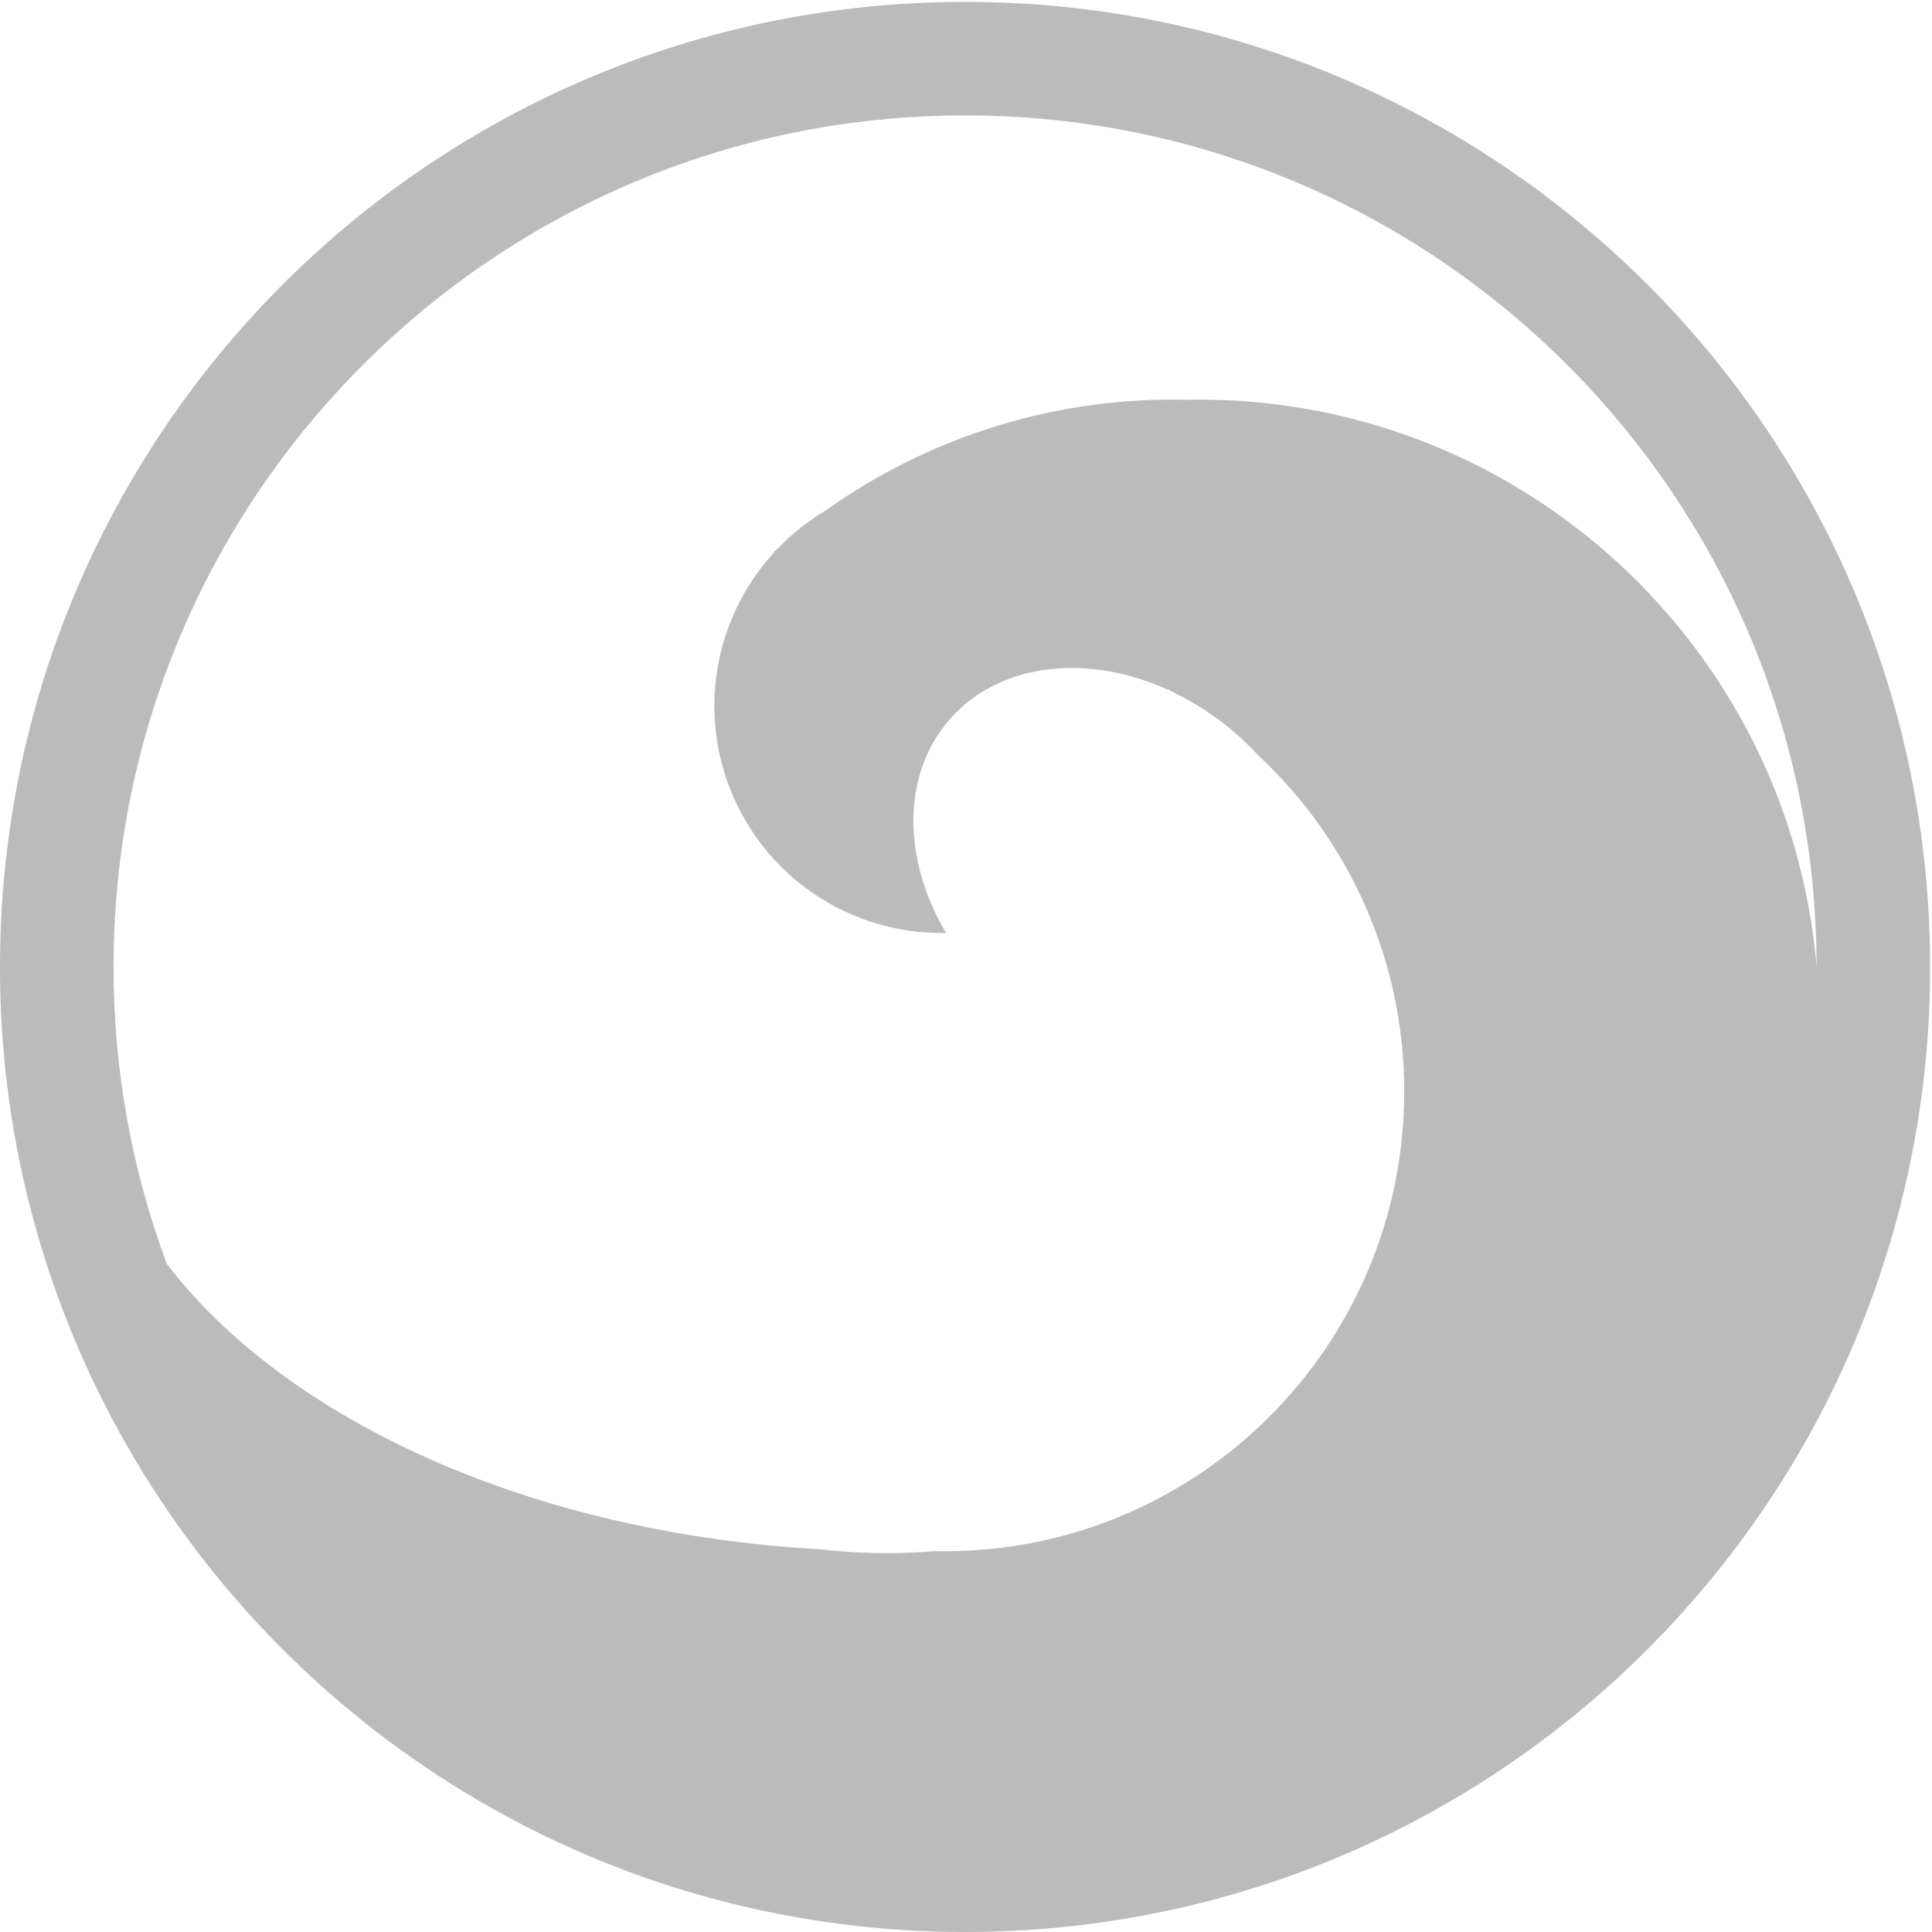
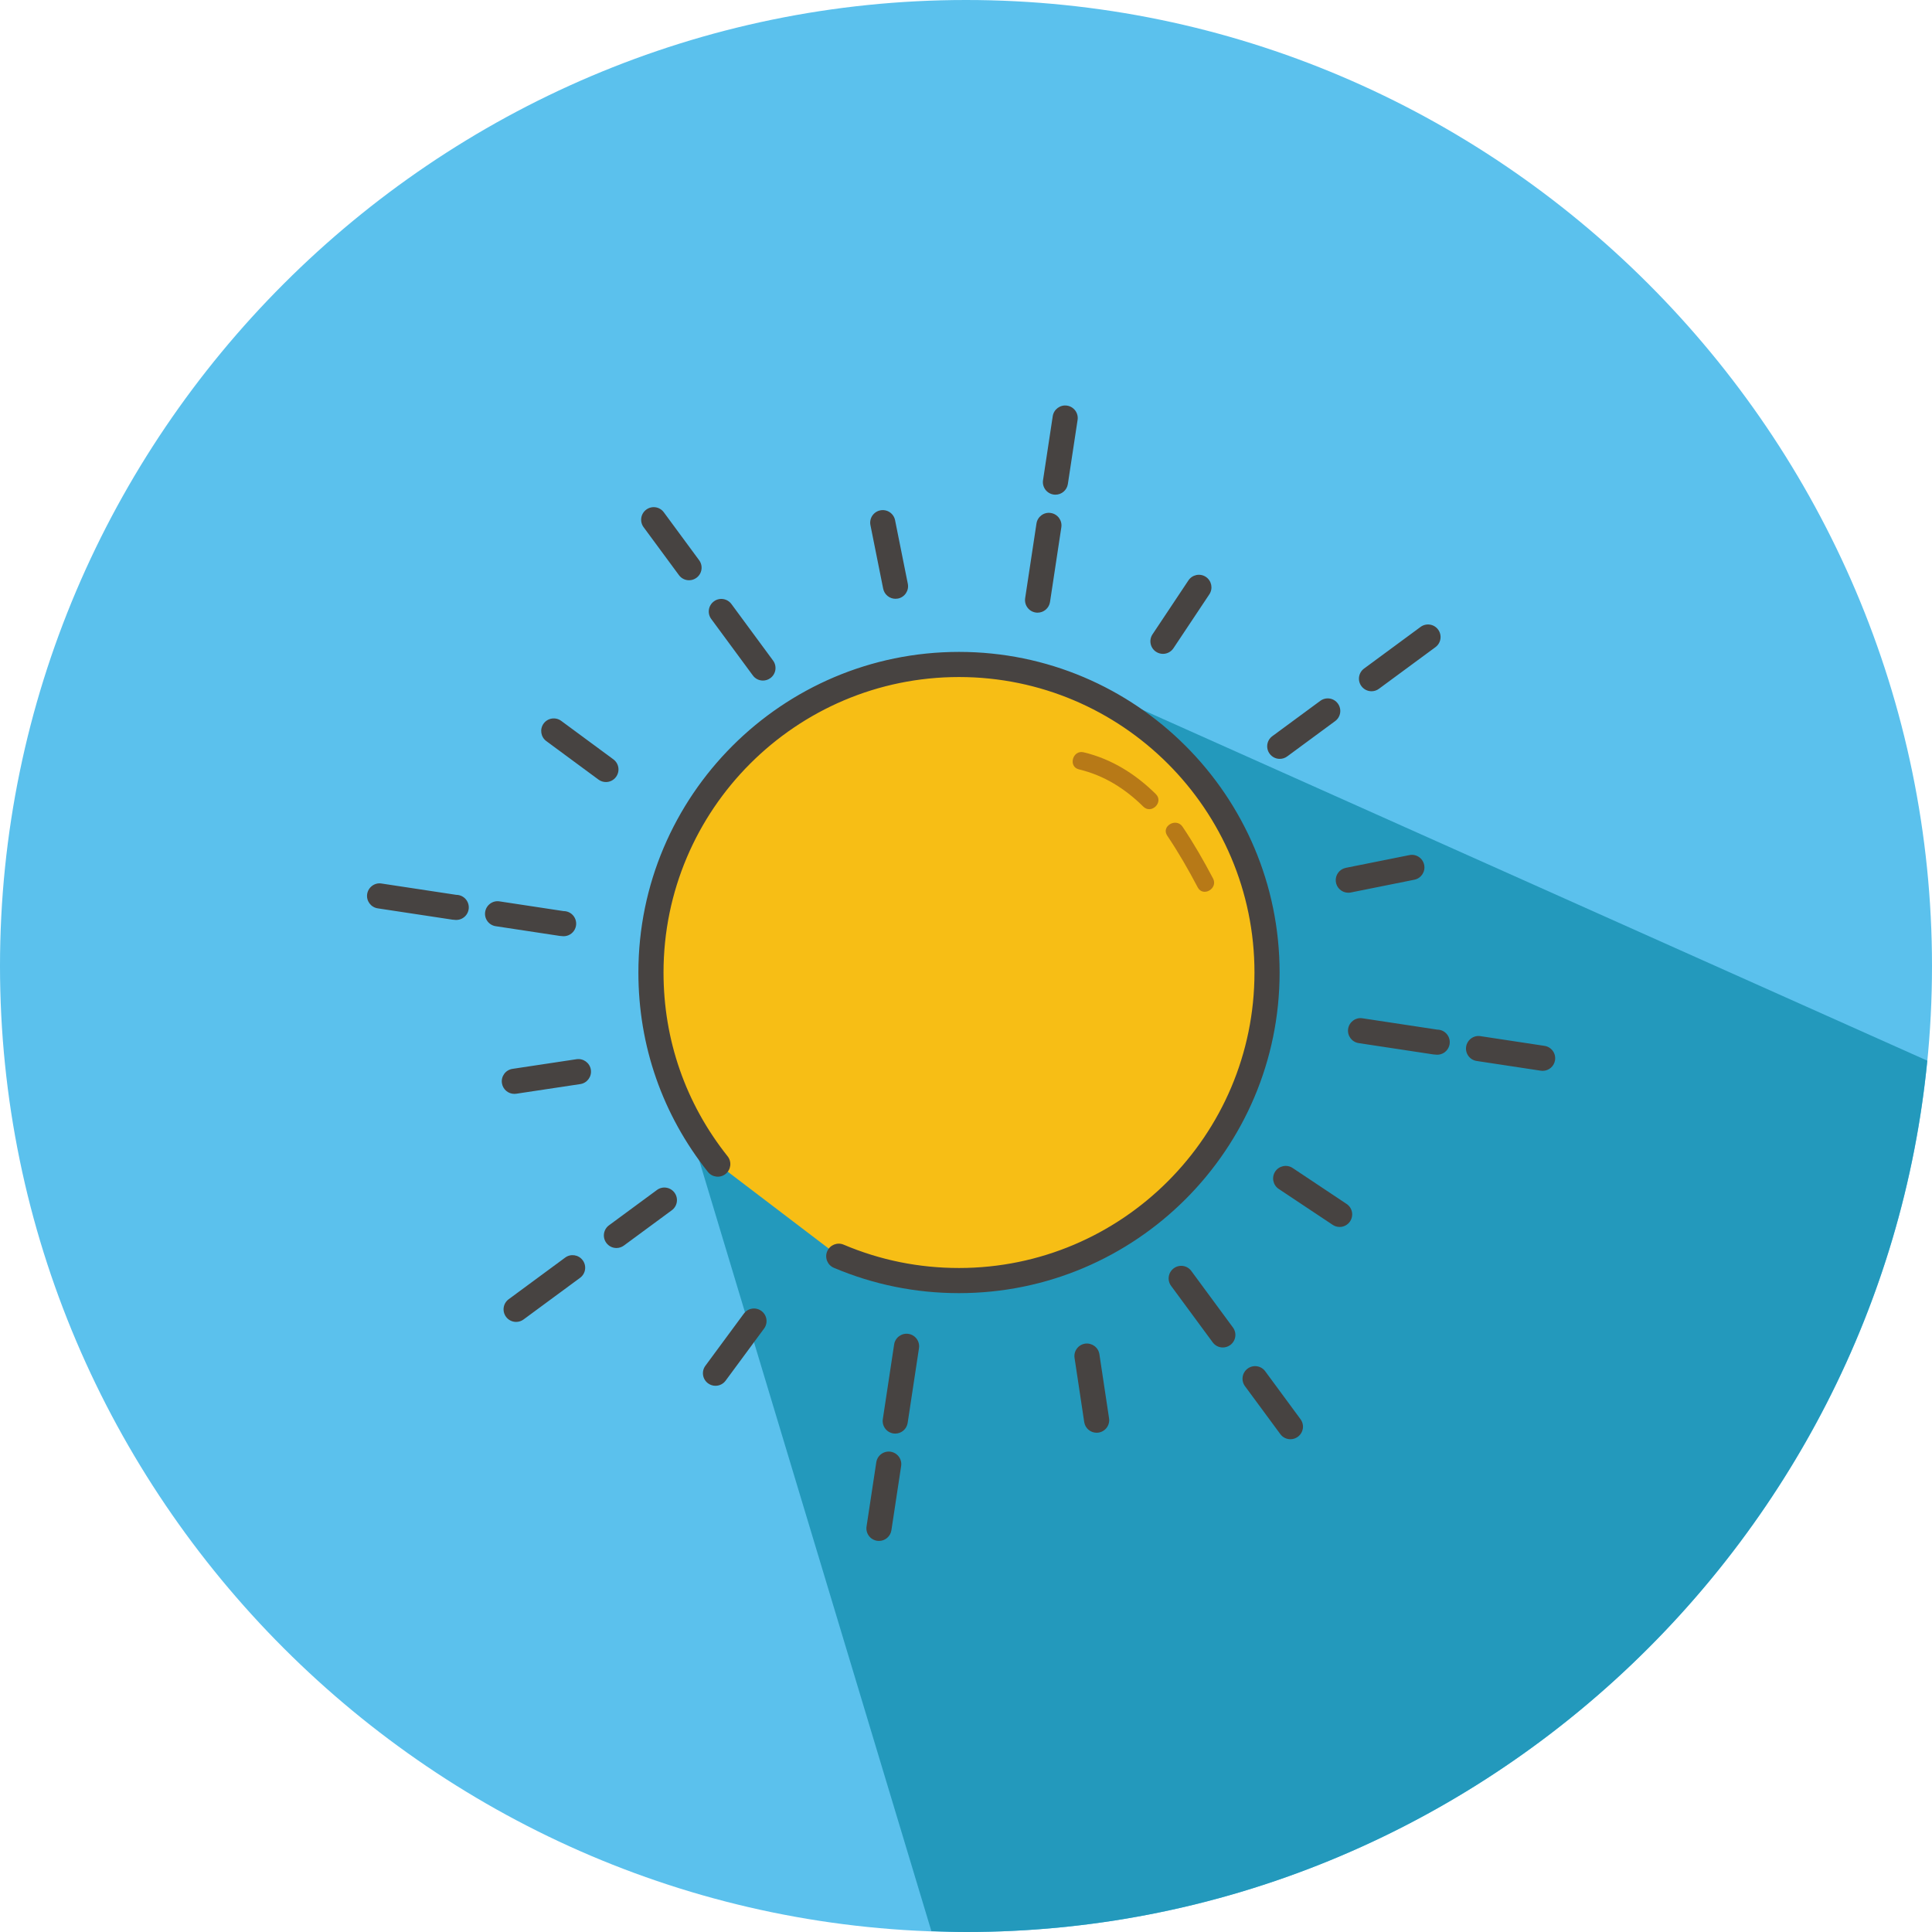
- <svg xmlns="http://www.w3.org/2000/svg" width="64" height="64" class="icon" p-id="11927" t="1575202564746" version="1.1" viewBox="0 0 1024 1024">
-   <defs>
-     <style type="text/css" />
-   </defs>
-   <path fill="#bbb" d="M967.054 745.335q-1.483 2.897-2.997 5.763c-0.307 0.579-0.62 1.156-0.929 1.734q-1.06 1.987-2.131 3.965c-0.39 0.715-0.786 1.428-1.18 2.141q-0.971 1.762-1.951 3.519c-0.429 0.764-0.863 1.525-1.299 2.286q-0.949 1.671-1.907 3.337-0.677 1.172-1.364 2.339-0.951 1.625-1.913 3.246-0.699 1.177-1.407 2.348-0.967 1.605-1.945 3.203-0.712 1.165-1.432 2.326-0.994 1.598-1.998 3.197-0.718 1.138-1.439 2.274-1.033 1.619-2.079 3.231-0.708 1.099-1.421 2.186-1.092 1.669-2.198 3.328c-0.453 0.679-0.899 1.36-1.358 2.037q-1.199 1.785-2.423 3.558c-0.4 0.584-0.799 1.173-1.199 1.755q-1.468 2.121-2.957 4.224c-0.245 0.346-0.486 0.694-0.73 1.04q-3.769 5.305-7.668 10.51c-0.311 0.415-0.626 0.825-0.938 1.238q-1.474 1.954-2.96 3.896c-0.413 0.536-0.83 1.069-1.246 1.604q-1.355 1.747-2.721 3.486c-0.459 0.581-0.921 1.159-1.383 1.738q-1.322 1.66-2.653 3.31-0.723 0.893-1.453 1.781-1.324 1.618-2.658 3.229-0.737 0.887-1.48 1.77-1.347 1.609-2.709 3.206-0.734 0.862-1.473 1.72-1.399 1.623-2.807 3.235c-0.474 0.541-0.948 1.085-1.425 1.624q-1.475 1.672-2.966 3.331c-0.44 0.49-0.877 0.98-1.318 1.468q-1.611 1.778-3.238 3.542l-1.099 1.199q-1.879 2.024-3.78 4.029c-0.206 0.216-0.408 0.435-0.613 0.65q-6.807 7.158-13.886 14.053l-0.366 0.353q-2.136 2.075-4.296 4.127c-0.28 0.266-0.562 0.529-0.843 0.799q-1.934 1.828-3.885 3.637c-0.352 0.326-0.705 0.648-1.058 0.973q-1.863 1.715-3.742 3.415-0.575 0.518-1.153 1.035-1.855 1.665-3.726 3.313l-1.172 1.027q-1.893 1.654-3.796 3.29l-1.123 0.961q-1.974 1.682-3.964 3.345c-0.331 0.276-0.66 0.553-0.992 0.828q-2.12 1.762-4.262 3.497l-0.735 0.599q-2.398 1.939-4.812 3.85l-0.227 0.181q-13.041 10.29-26.755 19.746l-0.158 0.108q-2.613 1.798-5.252 3.568l-0.471 0.314q-2.498 1.671-5.014 3.313l-0.606 0.394q-2.474 1.608-4.967 3.189l-0.621 0.393q-2.522 1.592-5.064 3.158l-0.525 0.324q-2.646 1.624-5.314 3.218l-0.292 0.175a509.962 509.962 0 0 1-53.521 27.773l-0.106 0.048q-3.023 1.346-6.064 2.654l-0.14 0.049a508.13 508.13 0 0 1-70.641 24.376 514.996 514.996 0 0 1-262.331 0 508.279 508.279 0 0 1-120.743-49.252 513.267 513.267 0 0 1-102.973-76.91l-0.042-0.04q-2.287-2.206-4.548-4.439l-0.06-0.06q-2.26-2.233-4.496-4.496l-0.042-0.042A513.614 513.614 0 0 1 72.63 775.354l-0.035-0.059q-1.641-2.734-3.249-5.495l-0.049-0.084q-1.606-2.757-3.18-5.535l-0.037-0.065q-1.586-2.802-3.139-5.626A509.193 509.193 0 0 1 0.001 512.498C0.001 230.005 229.006 0.999 511.5 0.999s511.499 229.006 511.499 511.499a509.348 509.348 0 0 1-55.945 232.836zM511.5 61.175C262.244 61.175 60.177 263.242 60.177 512.498a450.331 450.331 0 0 0 28.23 157.399c63.386 82.819 193.265 142.76 346.273 151.239a305.601 305.601 0 0 0 35.36 2.058q12.86 0 25.399-1.052 2.53 0.053 5.071 0.053c134.625 0 243.761-109.136 243.761-243.761a243.019 243.019 0 0 0-77.343-178.051A150.571 150.571 0 0 0 639.075 376.671a146.21 146.21 0 0 0-18.304-10.27c-0.578-0.328-1.144-0.674-1.724-0.999 0 0.063 0.007 0.127 0.011 0.191-49.6-22.541-102.488-11.634-124.795 28.648-16.284 29.41-12.288 67.305 7.133 100.214-0.799 0.015-1.583 0.06-2.382 0.06a120.373 120.373 0 0 1-88.813-201.635c-0.01-0.133-0.015-0.268-0.025-0.4 0.799-0.712 1.611-1.406 2.417-2.109A120.813 120.813 0 0 1 437.572 270.613 316.654 316.654 0 0 1 621.892 211.793c2.255 0 4.496 0.039 6.743 0.085 2.248-0.045 4.489-0.085 6.743-0.085 171.932 0 313.007 132.021 327.438 300.214C962.551 262.975 760.594 61.175 511.5 61.175z" p-id="11928" />
+ <svg xmlns="http://www.w3.org/2000/svg" t="1615362613981" class="icon" viewBox="0 0 1024 1024" version="1.1" p-id="9139" width="200" height="200">
+   <path d="M512 1024C230.4 1024 0 793.6 0 512S230.4 0 512 0s512 230.4 512 512-230.4 512-512 512z" fill="#5BC1ED" p-id="9140" />
+   <path d="M1021.496 562.176l-452.16-202.152s-38.648-17.32-82.952-9.176c-49.464 9.096-142.424 46.896-142.352 158.008 0.04 67.96 25.6 102.96 25.6 102.96l124.016 411.712c6.104 0.224 12.2 0.472 18.352 0.472 264.672 0 484.072-203.544 509.496-461.824z" fill="#2399BC" p-id="9141" />
+   <path d="M380.432 617c-22.168-27.872-35.416-63.168-35.416-101.552 0-90.168 73.104-163.272 163.272-163.272 90.176 0 163.28 73.104 163.28 163.272 0 90.176-73.104 163.272-163.28 163.272-22.6 0-44.144-4.592-63.72-12.904" fill="#F7BE15" p-id="9142" />
+   <path d="M508.288 685.392c-23 0-45.312-4.528-66.328-13.432a6.66 6.66 0 0 1 5.2-12.264c19.352 8.216 39.92 12.368 61.12 12.368 86.36 0 156.616-70.256 156.616-156.608S594.64 358.84 508.28 358.84s-156.6 70.264-156.6 156.616c0 35.776 11.744 69.464 33.968 97.4a6.662 6.662 0 0 1-10.432 8.296c-24.112-30.328-36.856-66.872-36.856-105.696 0-93.704 76.232-169.936 169.928-169.936s169.928 76.232 169.928 169.936c0.008 93.704-76.224 169.936-169.928 169.936M559.416 262.192a6.658 6.658 0 0 1-6.592-7.656l5.152-33.968c0.552-3.632 4-6.144 7.584-5.576a6.648 6.648 0 0 1 5.584 7.576l-5.152 33.96a6.664 6.664 0 0 1-6.576 5.664M549.944 324.728a6.658 6.658 0 0 1-6.592-7.656l6-39.6c0.552-3.632 3.968-6.176 7.592-5.576a6.664 6.664 0 0 1 5.584 7.576l-6 39.6a6.686 6.686 0 0 1-6.584 5.656M365.208 307.544a6.608 6.608 0 0 1-5.36-2.72l-18.728-25.408a6.648 6.648 0 0 1 1.408-9.304 6.626 6.626 0 0 1 9.312 1.416l18.72 25.408a6.648 6.648 0 0 1-1.408 9.304 6.588 6.588 0 0 1-3.944 1.304M404.376 360.712a6.608 6.608 0 0 1-5.36-2.72l-22.056-29.936a6.65 6.65 0 0 1 1.408-9.304c2.952-2.208 7.128-1.56 9.312 1.416l22.056 29.936a6.65 6.65 0 0 1-1.408 9.304c-1.2 0.88-2.584 1.304-3.952 1.304M726.936 366.376a6.654 6.654 0 0 1-5.368-2.72 6.644 6.644 0 0 1 1.416-9.304l29.936-22.064a6.654 6.654 0 0 1 9.312 1.4 6.662 6.662 0 0 1-1.416 9.32l-29.936 22.056a6.544 6.544 0 0 1-3.944 1.312M678.304 402.216a6.654 6.654 0 0 1-5.368-2.72 6.644 6.644 0 0 1 1.416-9.304l25.416-18.72a6.626 6.626 0 0 1 9.312 1.416 6.642 6.642 0 0 1-1.416 9.304l-25.416 18.72a6.62 6.62 0 0 1-3.944 1.304" fill="#474341" p-id="9143" />
+   <path d="M618.664 442.928c5.936 8.808 11.208 18.008 16.152 27.4 2.816 5.352 10.936 0.608 8.112-4.744-4.952-9.392-10.216-18.592-16.152-27.4-3.36-4.992-11.512-0.288-8.112 4.744M571.888 407.792c13.28 3.184 24.432 10.192 34.088 19.736 4.304 4.248 10.952-2.384 6.64-6.648-10.736-10.616-23.464-18.608-38.232-22.144-5.88-1.416-8.384 7.648-2.496 9.056" fill="#B77917" p-id="9144" />
+   <path d="M465.88 816.728c-0.336 0-0.672-0.032-1-0.08a6.652 6.652 0 0 1-5.592-7.576l5.152-33.968a6.664 6.664 0 1 1 13.176 2l-5.152 33.96a6.686 6.686 0 0 1-6.584 5.664M474.504 759.832a6.658 6.658 0 0 1-6.592-7.656l6-39.608c0.552-3.64 4-6.152 7.584-5.584a6.648 6.648 0 0 1 5.584 7.576l-6 39.608a6.672 6.672 0 0 1-6.576 5.664M683.952 762.824a6.608 6.608 0 0 1-5.36-2.72l-18.728-25.4a6.668 6.668 0 0 1 1.408-9.32 6.646 6.646 0 0 1 9.312 1.408l18.72 25.416a6.648 6.648 0 0 1-1.408 9.304 6.544 6.544 0 0 1-3.944 1.312M648.12 714.192a6.608 6.608 0 0 1-5.36-2.72l-22.056-29.936a6.65 6.65 0 0 1 1.408-9.304 6.618 6.618 0 0 1 9.312 1.416l22.056 29.936a6.65 6.65 0 0 1-1.408 9.304c-1.2 0.88-2.576 1.304-3.952 1.304M273.56 700.64a6.646 6.646 0 0 1-5.36-2.704 6.652 6.652 0 0 1 1.408-9.312l29.936-22.064c2.944-2.192 7.12-1.552 9.312 1.416a6.642 6.642 0 0 1-1.416 9.304l-29.936 22.056a6.552 6.552 0 0 1-3.944 1.304M326.72 661.472a6.608 6.608 0 0 1-5.36-2.72 6.65 6.65 0 0 1 1.408-9.304l25.416-18.72c2.96-2.2 7.12-1.56 9.32 1.416a6.656 6.656 0 0 1-1.416 9.304l-25.416 18.72a6.628 6.628 0 0 1-3.952 1.304M297.696 496.136c-0.336 0-0.672-0.032-1-0.08l-33.968-5.152a6.648 6.648 0 0 1-5.584-7.576c0.552-3.632 3.992-6.16 7.576-5.584l33.968 5.152a6.66 6.66 0 1 1-0.992 13.24M240.808 487.52c-0.336 0-0.672-0.032-1-0.08l-39.608-6a6.66 6.66 0 0 1-5.592-7.584c0.552-3.632 4.024-6.176 7.576-5.576l39.608 6a6.658 6.658 0 1 1-0.984 13.24M817.64 567.568c-0.336 0-0.672-0.032-1.008-0.08l-33.968-5.152a6.648 6.648 0 0 1-5.584-7.576c0.552-3.632 4.016-6.152 7.576-5.584l33.968 5.152a6.652 6.652 0 0 1 5.584 7.576 6.65 6.65 0 0 1-6.568 5.664M760.744 558.952c-0.336 0-0.672-0.032-1-0.08l-39.608-6a6.66 6.66 0 0 1-5.592-7.584c0.552-3.632 4.008-6.168 7.576-5.576l39.608 6a6.658 6.658 0 1 1-0.984 13.24M321.152 414.496c-1.376 0-2.76-0.424-3.952-1.304L289.56 392.8a6.676 6.676 0 0 1-1.416-9.32 6.66 6.66 0 0 1 9.312-1.4l27.648 20.392a6.65 6.65 0 0 1 1.4 9.312 6.606 6.606 0 0 1-5.352 2.712M710.032 650.312a6.664 6.664 0 0 1-3.688-1.12l-28.6-19.04a6.666 6.666 0 0 1-1.848-9.232 6.672 6.672 0 0 1 9.232-1.856l28.592 19.04a6.652 6.652 0 0 1 1.848 9.232 6.62 6.62 0 0 1-5.536 2.976M272.608 579.776a6.66 6.66 0 0 1-6.576-5.672 6.66 6.66 0 0 1 5.592-7.584l33.968-5.12c3.616-0.52 7.032 1.952 7.576 5.6a6.664 6.664 0 0 1-5.592 7.584l-33.968 5.12c-0.328 0.04-0.664 0.072-1 0.072M714.624 473.168a6.664 6.664 0 0 1-1.296-13.2l33.68-6.744c3.624-0.744 7.112 1.6 7.84 5.208s-1.608 7.112-5.216 7.84l-33.696 6.768c-0.44 0.088-0.872 0.128-1.312 0.128M379.224 734.496c-1.376 0-2.76-0.424-3.952-1.304a6.648 6.648 0 0 1-1.4-9.312l20.392-27.64a6.644 6.644 0 0 1 9.312-1.4 6.658 6.658 0 0 1 1.408 9.312l-20.4 27.64a6.646 6.646 0 0 1-5.36 2.704M616.392 346.56a6.664 6.664 0 0 1-3.688-1.12 6.652 6.652 0 0 1-1.848-9.232l19.04-28.592a6.664 6.664 0 0 1 9.232-1.856 6.666 6.666 0 0 1 1.856 9.232l-19.04 28.6a6.68 6.68 0 0 1-5.552 2.968M581.232 759.384a6.66 6.66 0 0 1-6.576-5.672l-5.12-33.976a6.652 6.652 0 0 1 5.592-7.576c3.6-0.496 7.032 1.952 7.576 5.6l5.12 33.976a6.66 6.66 0 0 1-6.592 7.648M474.624 317.368a6.666 6.666 0 0 1-6.52-5.344l-6.752-33.68a6.646 6.646 0 0 1 5.216-7.84 6.648 6.648 0 0 1 7.84 5.216l6.752 33.68a6.668 6.668 0 0 1-5.224 7.848 8 8 0 0 1-1.312 0.12" fill="#474341" p-id="9145" />
</svg>
